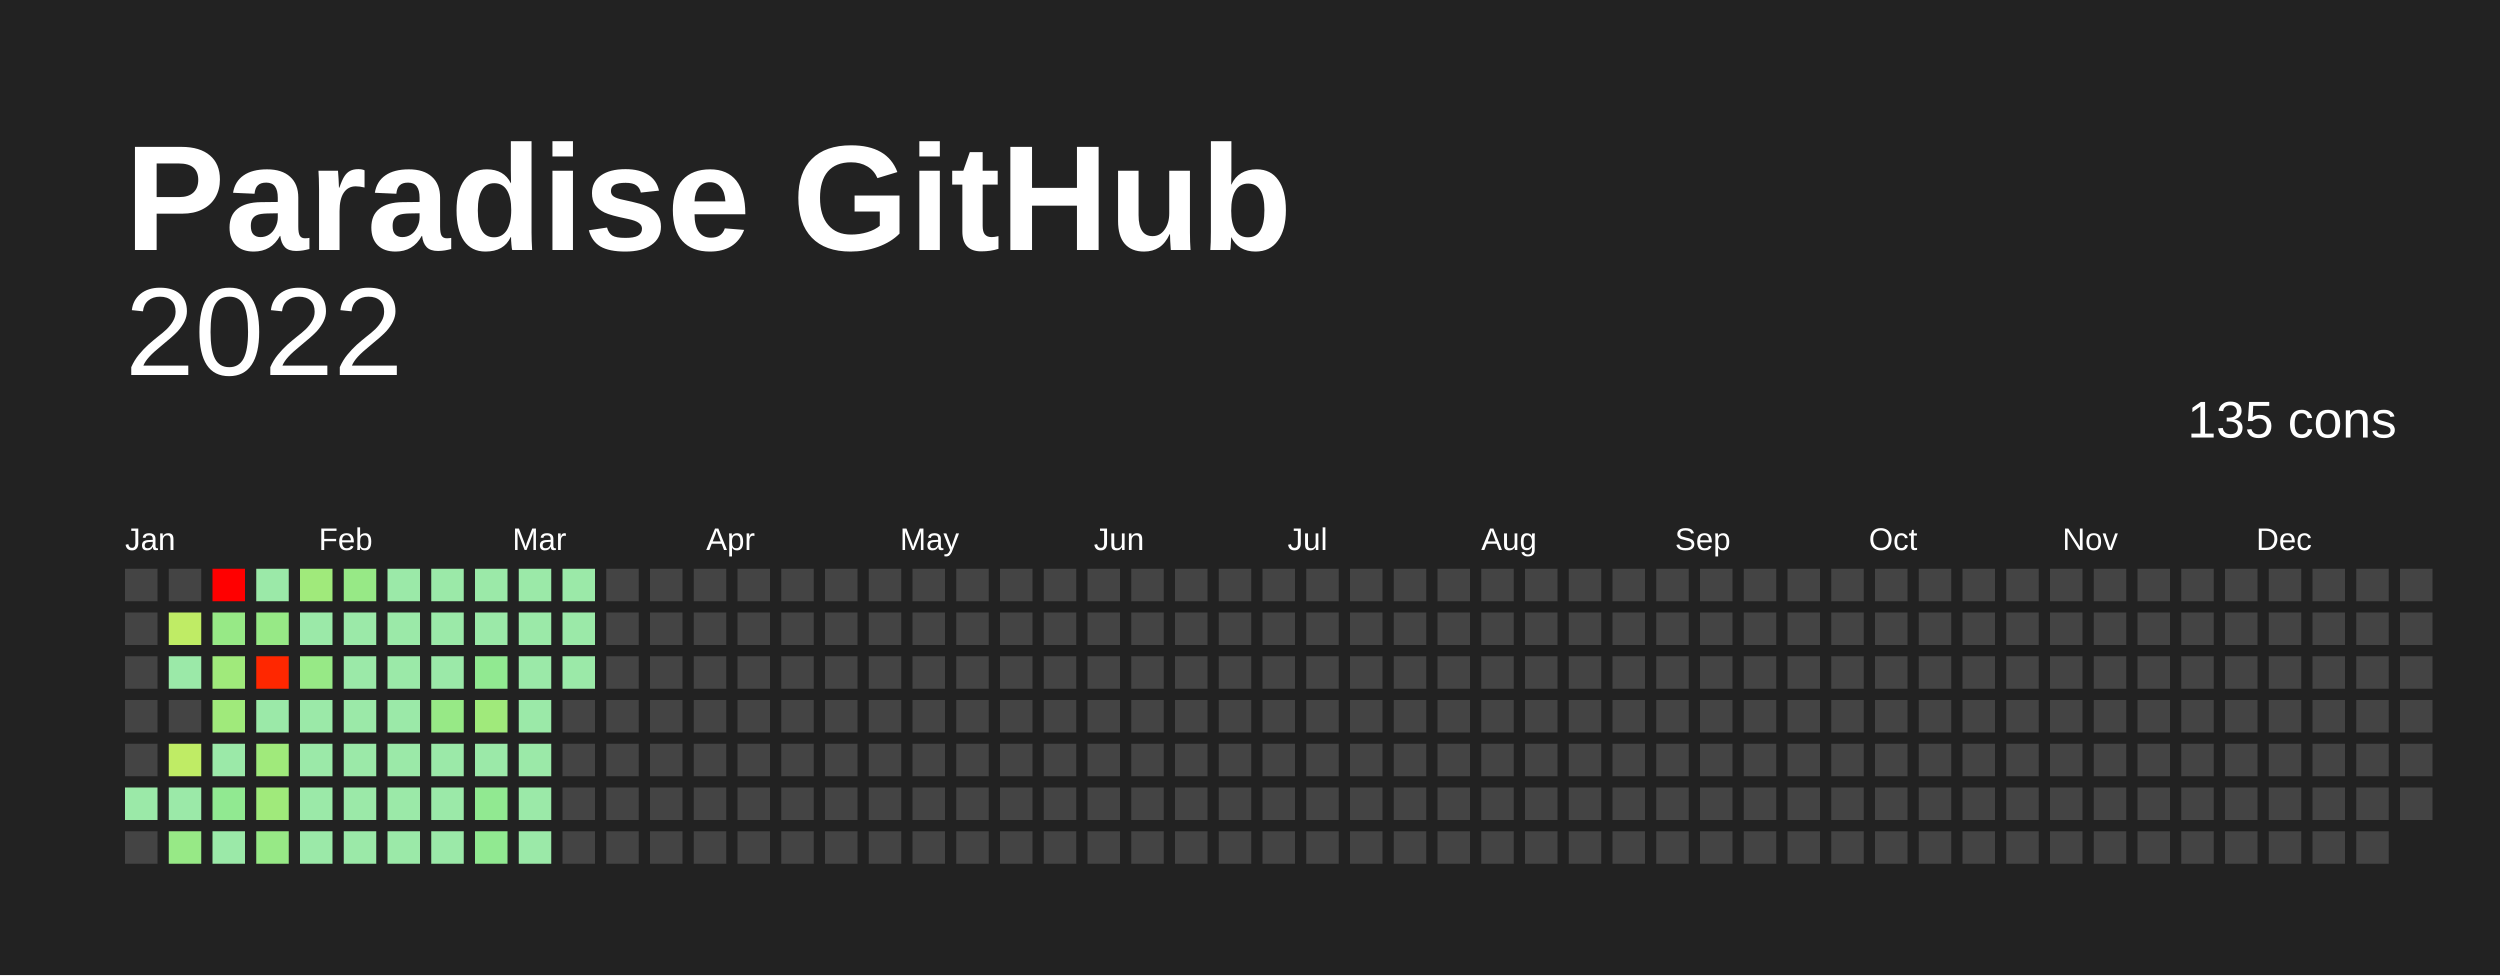
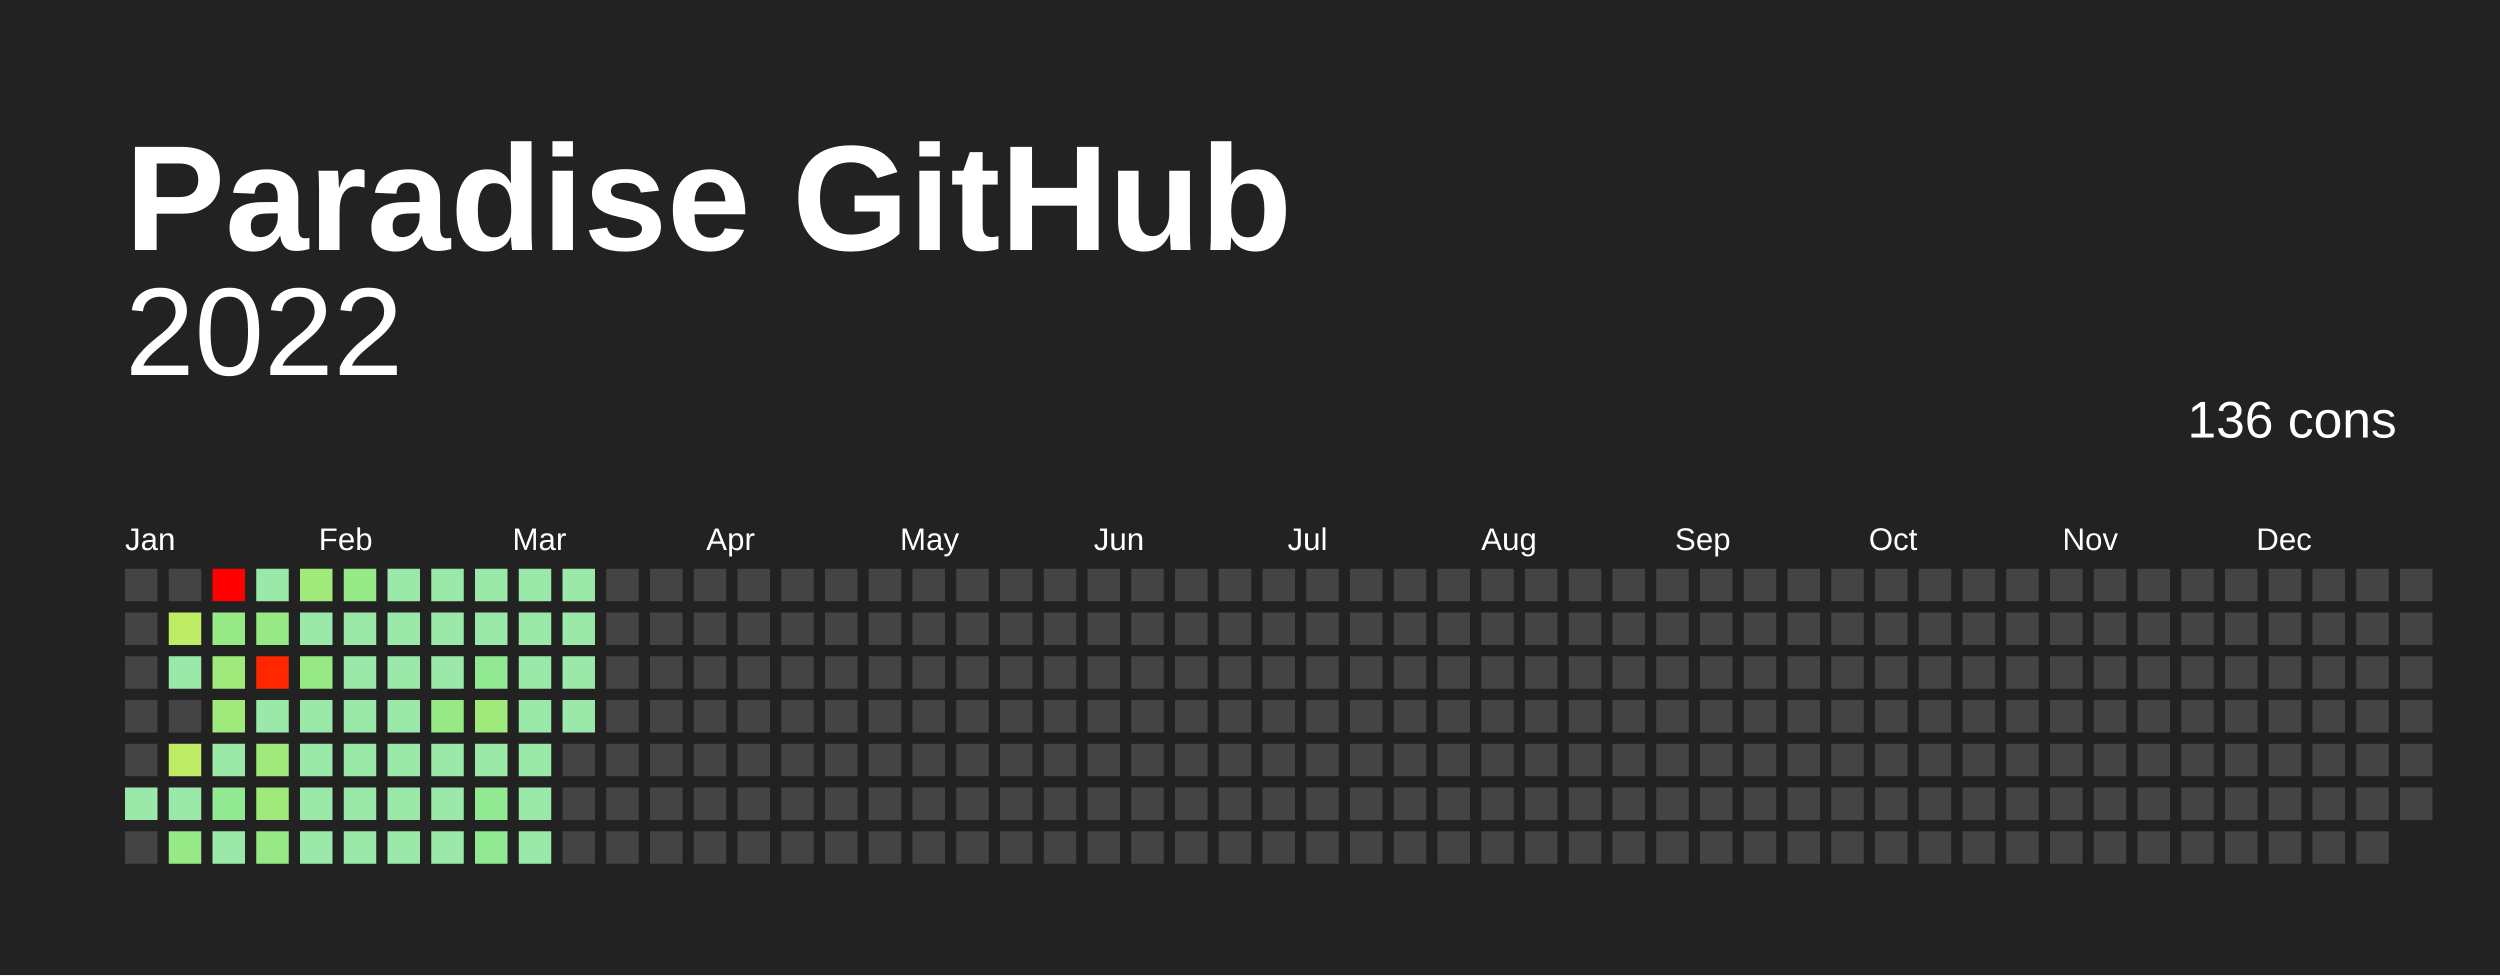
<svg xmlns="http://www.w3.org/2000/svg" baseProfile="full" height="78mm" version="1.1" viewBox="0,0,200,78" width="200mm">
  <defs />
  <rect fill="#222222" height="78" width="200" x="0" y="0" />
  <text fill="#FFFFFF" style="font-size:12px; font-family:Arial; font-weight:bold;" x="10" y="20">Paradise GitHub</text>
  <text alignment-baseline="hanging" fill="#FFFFFF" style="font-size:10.0px; font-family:Arial;" x="10" y="30">2022</text>
-   <text alignment-baseline="hanging" fill="#FFFFFF" style="font-size:4.125px; font-family:Arial;" x="175" y="35">135 cons</text>
+   <text alignment-baseline="hanging" fill="#FFFFFF" style="font-size:4.125px; font-family:Arial;" x="175" y="35">136 cons</text>
  <text fill="#FFFFFF" style="font-size:2.5px; font-family:Arial" x="10.0" y="44">Jan</text>
  <text fill="#FFFFFF" style="font-size:2.5px; font-family:Arial" x="25.5" y="44">Feb</text>
  <text fill="#FFFFFF" style="font-size:2.5px; font-family:Arial" x="41.0" y="44">Mar</text>
  <text fill="#FFFFFF" style="font-size:2.5px; font-family:Arial" x="56.5" y="44">Apr</text>
  <text fill="#FFFFFF" style="font-size:2.5px; font-family:Arial" x="72.0" y="44">May</text>
  <text fill="#FFFFFF" style="font-size:2.5px; font-family:Arial" x="87.5" y="44">Jun</text>
  <text fill="#FFFFFF" style="font-size:2.5px; font-family:Arial" x="103.0" y="44">Jul</text>
  <text fill="#FFFFFF" style="font-size:2.5px; font-family:Arial" x="118.5" y="44">Aug</text>
  <text fill="#FFFFFF" style="font-size:2.5px; font-family:Arial" x="134.0" y="44">Sep</text>
  <text fill="#FFFFFF" style="font-size:2.5px; font-family:Arial" x="149.5" y="44">Oct</text>
  <text fill="#FFFFFF" style="font-size:2.5px; font-family:Arial" x="165.0" y="44">Nov</text>
  <text fill="#FFFFFF" style="font-size:2.5px; font-family:Arial" x="180.5" y="44">Dec</text>
  <rect fill="#444444" height="2.6" width="2.6" x="10.0" y="45.5" />
  <rect fill="#444444" height="2.6" width="2.6" x="10.0" y="49.0" />
  <rect fill="#444444" height="2.6" width="2.6" x="10.0" y="52.5" />
  <rect fill="#444444" height="2.6" width="2.6" x="10.0" y="56.0" />
  <rect fill="#444444" height="2.6" width="2.6" x="10.0" y="59.5" />
  <rect fill="#9be9a8" height="2.6" width="2.6" x="10.0" y="63.0" />
  <rect fill="#444444" height="2.6" width="2.6" x="10.0" y="66.5" />
  <rect fill="#444444" height="2.6" width="2.6" x="13.5" y="45.5" />
  <rect fill="#bfec65" height="2.6" width="2.6" x="13.5" y="49.0" />
  <rect fill="#9be9a8" height="2.6" width="2.6" x="13.5" y="52.5" />
  <rect fill="#444444" height="2.6" width="2.6" x="13.5" y="56.0" />
  <rect fill="#bfec65" height="2.6" width="2.6" x="13.5" y="59.5" />
  <rect fill="#9be9a8" height="2.6" width="2.6" x="13.5" y="63.0" />
  <rect fill="#97e986" height="2.6" width="2.6" x="13.5" y="66.5" />
  <rect fill="red" height="2.6" width="2.6" x="17.0" y="45.5" />
  <rect fill="#97e986" height="2.6" width="2.6" x="17.0" y="49.0" />
  <rect fill="#a0ea7b" height="2.6" width="2.6" x="17.0" y="52.5" />
  <rect fill="#a0ea7b" height="2.6" width="2.6" x="17.0" y="56.0" />
  <rect fill="#9be9a8" height="2.6" width="2.6" x="17.0" y="59.5" />
  <rect fill="#91e991" height="2.6" width="2.6" x="17.0" y="63.0" />
  <rect fill="#9be9a8" height="2.6" width="2.6" x="17.0" y="66.5" />
  <rect fill="#9be9a8" height="2.6" width="2.6" x="20.5" y="45.5" />
  <rect fill="#97e986" height="2.6" width="2.6" x="20.5" y="49.0" />
  <rect fill="#ff2700" height="2.6" width="2.6" x="20.5" y="52.5" />
  <rect fill="#9be9a8" height="2.6" width="2.6" x="20.5" y="56.0" />
  <rect fill="#a0ea7b" height="2.6" width="2.6" x="20.5" y="59.5" />
  <rect fill="#a0ea7b" height="2.6" width="2.6" x="20.5" y="63.0" />
  <rect fill="#97e986" height="2.6" width="2.6" x="20.5" y="66.5" />
  <rect fill="#a0ea7b" height="2.6" width="2.6" x="24.0" y="45.5" />
  <rect fill="#9be9a8" height="2.6" width="2.6" x="24.0" y="49.0" />
  <rect fill="#97e986" height="2.6" width="2.6" x="24.0" y="52.5" />
  <rect fill="#9be9a8" height="2.6" width="2.6" x="24.0" y="56.0" />
  <rect fill="#9be9a8" height="2.6" width="2.6" x="24.0" y="59.5" />
  <rect fill="#9be9a8" height="2.6" width="2.6" x="24.0" y="63.0" />
  <rect fill="#9be9a8" height="2.6" width="2.6" x="24.0" y="66.5" />
  <rect fill="#97e986" height="2.6" width="2.6" x="27.5" y="45.5" />
  <rect fill="#9be9a8" height="2.6" width="2.6" x="27.5" y="49.0" />
  <rect fill="#9be9a8" height="2.6" width="2.6" x="27.5" y="52.5" />
  <rect fill="#9be9a8" height="2.6" width="2.6" x="27.5" y="56.0" />
  <rect fill="#9be9a8" height="2.6" width="2.6" x="27.5" y="59.5" />
  <rect fill="#9be9a8" height="2.6" width="2.6" x="27.5" y="63.0" />
  <rect fill="#9be9a8" height="2.6" width="2.6" x="27.5" y="66.5" />
  <rect fill="#9be9a8" height="2.6" width="2.6" x="31.0" y="45.5" />
  <rect fill="#9be9a8" height="2.6" width="2.6" x="31.0" y="49.0" />
  <rect fill="#9be9a8" height="2.6" width="2.6" x="31.0" y="52.5" />
  <rect fill="#9be9a8" height="2.6" width="2.6" x="31.0" y="56.0" />
  <rect fill="#9be9a8" height="2.6" width="2.6" x="31.0" y="59.5" />
  <rect fill="#9be9a8" height="2.6" width="2.6" x="31.0" y="63.0" />
  <rect fill="#9be9a8" height="2.6" width="2.6" x="31.0" y="66.5" />
  <rect fill="#9be9a8" height="2.6" width="2.6" x="34.5" y="45.5" />
  <rect fill="#9be9a8" height="2.6" width="2.6" x="34.5" y="49.0" />
  <rect fill="#9be9a8" height="2.6" width="2.6" x="34.5" y="52.5" />
  <rect fill="#97e986" height="2.6" width="2.6" x="34.5" y="56.0" />
  <rect fill="#9be9a8" height="2.6" width="2.6" x="34.5" y="59.5" />
  <rect fill="#9be9a8" height="2.6" width="2.6" x="34.5" y="63.0" />
  <rect fill="#9be9a8" height="2.6" width="2.6" x="34.5" y="66.5" />
  <rect fill="#9be9a8" height="2.6" width="2.6" x="38.0" y="45.5" />
  <rect fill="#9be9a8" height="2.6" width="2.6" x="38.0" y="49.0" />
  <rect fill="#91e991" height="2.6" width="2.6" x="38.0" y="52.5" />
  <rect fill="#a0ea7b" height="2.6" width="2.6" x="38.0" y="56.0" />
  <rect fill="#9be9a8" height="2.6" width="2.6" x="38.0" y="59.5" />
  <rect fill="#91e991" height="2.6" width="2.6" x="38.0" y="63.0" />
  <rect fill="#91e991" height="2.6" width="2.6" x="38.0" y="66.5" />
  <rect fill="#9be9a8" height="2.6" width="2.6" x="41.5" y="45.5" />
  <rect fill="#9be9a8" height="2.6" width="2.6" x="41.5" y="49.0" />
  <rect fill="#9be9a8" height="2.6" width="2.6" x="41.5" y="52.5" />
  <rect fill="#9be9a8" height="2.6" width="2.6" x="41.5" y="56.0" />
  <rect fill="#9be9a8" height="2.6" width="2.6" x="41.5" y="59.5" />
  <rect fill="#9be9a8" height="2.6" width="2.6" x="41.5" y="63.0" />
  <rect fill="#9be9a8" height="2.6" width="2.6" x="41.5" y="66.5" />
  <rect fill="#9be9a8" height="2.6" width="2.6" x="45.0" y="45.5" />
  <rect fill="#9be9a8" height="2.6" width="2.6" x="45.0" y="49.0" />
  <rect fill="#9be9a8" height="2.6" width="2.6" x="45.0" y="52.5" />
-   <rect fill="#444444" height="2.6" width="2.6" x="45.0" y="56.0" />
+   <rect fill="#9be9a8" height="2.6" width="2.6" x="45.0" y="56.0" />
  <rect fill="#444444" height="2.6" width="2.6" x="45.0" y="59.5" />
  <rect fill="#444444" height="2.6" width="2.6" x="45.0" y="63.0" />
  <rect fill="#444444" height="2.6" width="2.6" x="45.0" y="66.5" />
  <rect fill="#444444" height="2.6" width="2.6" x="48.5" y="45.5" />
  <rect fill="#444444" height="2.6" width="2.6" x="48.5" y="49.0" />
  <rect fill="#444444" height="2.6" width="2.6" x="48.5" y="52.5" />
  <rect fill="#444444" height="2.6" width="2.6" x="48.5" y="56.0" />
  <rect fill="#444444" height="2.6" width="2.6" x="48.5" y="59.5" />
  <rect fill="#444444" height="2.6" width="2.6" x="48.5" y="63.0" />
  <rect fill="#444444" height="2.6" width="2.6" x="48.5" y="66.5" />
  <rect fill="#444444" height="2.6" width="2.6" x="52.0" y="45.5" />
  <rect fill="#444444" height="2.6" width="2.6" x="52.0" y="49.0" />
  <rect fill="#444444" height="2.6" width="2.6" x="52.0" y="52.5" />
  <rect fill="#444444" height="2.6" width="2.6" x="52.0" y="56.0" />
  <rect fill="#444444" height="2.6" width="2.6" x="52.0" y="59.5" />
  <rect fill="#444444" height="2.6" width="2.6" x="52.0" y="63.0" />
  <rect fill="#444444" height="2.6" width="2.6" x="52.0" y="66.5" />
  <rect fill="#444444" height="2.6" width="2.6" x="55.5" y="45.5" />
  <rect fill="#444444" height="2.6" width="2.6" x="55.5" y="49.0" />
  <rect fill="#444444" height="2.6" width="2.6" x="55.5" y="52.5" />
  <rect fill="#444444" height="2.6" width="2.6" x="55.5" y="56.0" />
  <rect fill="#444444" height="2.6" width="2.6" x="55.5" y="59.5" />
  <rect fill="#444444" height="2.6" width="2.6" x="55.5" y="63.0" />
  <rect fill="#444444" height="2.6" width="2.6" x="55.5" y="66.5" />
  <rect fill="#444444" height="2.6" width="2.6" x="59.0" y="45.5" />
  <rect fill="#444444" height="2.6" width="2.6" x="59.0" y="49.0" />
  <rect fill="#444444" height="2.6" width="2.6" x="59.0" y="52.5" />
  <rect fill="#444444" height="2.6" width="2.6" x="59.0" y="56.0" />
  <rect fill="#444444" height="2.6" width="2.6" x="59.0" y="59.5" />
  <rect fill="#444444" height="2.6" width="2.6" x="59.0" y="63.0" />
  <rect fill="#444444" height="2.6" width="2.6" x="59.0" y="66.5" />
  <rect fill="#444444" height="2.6" width="2.6" x="62.5" y="45.5" />
  <rect fill="#444444" height="2.6" width="2.6" x="62.5" y="49.0" />
  <rect fill="#444444" height="2.6" width="2.6" x="62.5" y="52.5" />
  <rect fill="#444444" height="2.6" width="2.6" x="62.5" y="56.0" />
  <rect fill="#444444" height="2.6" width="2.6" x="62.5" y="59.5" />
  <rect fill="#444444" height="2.6" width="2.6" x="62.5" y="63.0" />
  <rect fill="#444444" height="2.6" width="2.6" x="62.5" y="66.5" />
  <rect fill="#444444" height="2.6" width="2.6" x="66.0" y="45.5" />
  <rect fill="#444444" height="2.6" width="2.6" x="66.0" y="49.0" />
  <rect fill="#444444" height="2.6" width="2.6" x="66.0" y="52.5" />
  <rect fill="#444444" height="2.6" width="2.6" x="66.0" y="56.0" />
  <rect fill="#444444" height="2.6" width="2.6" x="66.0" y="59.5" />
  <rect fill="#444444" height="2.6" width="2.6" x="66.0" y="63.0" />
  <rect fill="#444444" height="2.6" width="2.6" x="66.0" y="66.5" />
  <rect fill="#444444" height="2.6" width="2.6" x="69.5" y="45.5" />
  <rect fill="#444444" height="2.6" width="2.6" x="69.5" y="49.0" />
  <rect fill="#444444" height="2.6" width="2.6" x="69.5" y="52.5" />
  <rect fill="#444444" height="2.6" width="2.6" x="69.5" y="56.0" />
  <rect fill="#444444" height="2.6" width="2.6" x="69.5" y="59.5" />
  <rect fill="#444444" height="2.6" width="2.6" x="69.5" y="63.0" />
  <rect fill="#444444" height="2.6" width="2.6" x="69.5" y="66.5" />
  <rect fill="#444444" height="2.6" width="2.6" x="73.0" y="45.5" />
  <rect fill="#444444" height="2.6" width="2.6" x="73.0" y="49.0" />
  <rect fill="#444444" height="2.6" width="2.6" x="73.0" y="52.5" />
  <rect fill="#444444" height="2.6" width="2.6" x="73.0" y="56.0" />
  <rect fill="#444444" height="2.6" width="2.6" x="73.0" y="59.5" />
  <rect fill="#444444" height="2.6" width="2.6" x="73.0" y="63.0" />
  <rect fill="#444444" height="2.6" width="2.6" x="73.0" y="66.5" />
  <rect fill="#444444" height="2.6" width="2.6" x="76.5" y="45.5" />
  <rect fill="#444444" height="2.6" width="2.6" x="76.5" y="49.0" />
  <rect fill="#444444" height="2.6" width="2.6" x="76.5" y="52.5" />
  <rect fill="#444444" height="2.6" width="2.6" x="76.5" y="56.0" />
  <rect fill="#444444" height="2.6" width="2.6" x="76.5" y="59.5" />
  <rect fill="#444444" height="2.6" width="2.6" x="76.5" y="63.0" />
  <rect fill="#444444" height="2.6" width="2.6" x="76.5" y="66.5" />
  <rect fill="#444444" height="2.6" width="2.6" x="80.0" y="45.5" />
  <rect fill="#444444" height="2.6" width="2.6" x="80.0" y="49.0" />
  <rect fill="#444444" height="2.6" width="2.6" x="80.0" y="52.5" />
  <rect fill="#444444" height="2.6" width="2.6" x="80.0" y="56.0" />
  <rect fill="#444444" height="2.6" width="2.6" x="80.0" y="59.5" />
  <rect fill="#444444" height="2.6" width="2.6" x="80.0" y="63.0" />
  <rect fill="#444444" height="2.6" width="2.6" x="80.0" y="66.5" />
  <rect fill="#444444" height="2.6" width="2.6" x="83.5" y="45.5" />
  <rect fill="#444444" height="2.6" width="2.6" x="83.5" y="49.0" />
  <rect fill="#444444" height="2.6" width="2.6" x="83.5" y="52.5" />
  <rect fill="#444444" height="2.6" width="2.6" x="83.5" y="56.0" />
  <rect fill="#444444" height="2.6" width="2.6" x="83.5" y="59.5" />
  <rect fill="#444444" height="2.6" width="2.6" x="83.5" y="63.0" />
  <rect fill="#444444" height="2.6" width="2.6" x="83.5" y="66.5" />
  <rect fill="#444444" height="2.6" width="2.6" x="87.0" y="45.5" />
  <rect fill="#444444" height="2.6" width="2.6" x="87.0" y="49.0" />
  <rect fill="#444444" height="2.6" width="2.6" x="87.0" y="52.5" />
  <rect fill="#444444" height="2.6" width="2.6" x="87.0" y="56.0" />
  <rect fill="#444444" height="2.6" width="2.6" x="87.0" y="59.5" />
  <rect fill="#444444" height="2.6" width="2.6" x="87.0" y="63.0" />
  <rect fill="#444444" height="2.6" width="2.6" x="87.0" y="66.5" />
  <rect fill="#444444" height="2.6" width="2.6" x="90.5" y="45.5" />
  <rect fill="#444444" height="2.6" width="2.6" x="90.5" y="49.0" />
  <rect fill="#444444" height="2.6" width="2.6" x="90.5" y="52.5" />
  <rect fill="#444444" height="2.6" width="2.6" x="90.5" y="56.0" />
  <rect fill="#444444" height="2.6" width="2.6" x="90.5" y="59.5" />
  <rect fill="#444444" height="2.6" width="2.6" x="90.5" y="63.0" />
  <rect fill="#444444" height="2.6" width="2.6" x="90.5" y="66.5" />
  <rect fill="#444444" height="2.6" width="2.6" x="94.0" y="45.5" />
  <rect fill="#444444" height="2.6" width="2.6" x="94.0" y="49.0" />
  <rect fill="#444444" height="2.6" width="2.6" x="94.0" y="52.5" />
  <rect fill="#444444" height="2.6" width="2.6" x="94.0" y="56.0" />
  <rect fill="#444444" height="2.6" width="2.6" x="94.0" y="59.5" />
  <rect fill="#444444" height="2.6" width="2.6" x="94.0" y="63.0" />
  <rect fill="#444444" height="2.6" width="2.6" x="94.0" y="66.5" />
  <rect fill="#444444" height="2.6" width="2.6" x="97.5" y="45.5" />
  <rect fill="#444444" height="2.6" width="2.6" x="97.5" y="49.0" />
  <rect fill="#444444" height="2.6" width="2.6" x="97.5" y="52.5" />
  <rect fill="#444444" height="2.6" width="2.6" x="97.5" y="56.0" />
  <rect fill="#444444" height="2.6" width="2.6" x="97.5" y="59.5" />
  <rect fill="#444444" height="2.6" width="2.6" x="97.5" y="63.0" />
  <rect fill="#444444" height="2.6" width="2.6" x="97.5" y="66.5" />
  <rect fill="#444444" height="2.6" width="2.6" x="101.0" y="45.5" />
  <rect fill="#444444" height="2.6" width="2.6" x="101.0" y="49.0" />
  <rect fill="#444444" height="2.6" width="2.6" x="101.0" y="52.5" />
  <rect fill="#444444" height="2.6" width="2.6" x="101.0" y="56.0" />
  <rect fill="#444444" height="2.6" width="2.6" x="101.0" y="59.5" />
  <rect fill="#444444" height="2.6" width="2.6" x="101.0" y="63.0" />
  <rect fill="#444444" height="2.6" width="2.6" x="101.0" y="66.5" />
  <rect fill="#444444" height="2.6" width="2.6" x="104.5" y="45.5" />
  <rect fill="#444444" height="2.6" width="2.6" x="104.5" y="49.0" />
  <rect fill="#444444" height="2.6" width="2.6" x="104.5" y="52.5" />
  <rect fill="#444444" height="2.6" width="2.6" x="104.5" y="56.0" />
  <rect fill="#444444" height="2.6" width="2.6" x="104.5" y="59.5" />
  <rect fill="#444444" height="2.6" width="2.6" x="104.5" y="63.0" />
  <rect fill="#444444" height="2.6" width="2.6" x="104.5" y="66.5" />
  <rect fill="#444444" height="2.6" width="2.6" x="108.0" y="45.5" />
  <rect fill="#444444" height="2.6" width="2.6" x="108.0" y="49.0" />
  <rect fill="#444444" height="2.6" width="2.6" x="108.0" y="52.5" />
  <rect fill="#444444" height="2.6" width="2.6" x="108.0" y="56.0" />
  <rect fill="#444444" height="2.6" width="2.6" x="108.0" y="59.5" />
  <rect fill="#444444" height="2.6" width="2.6" x="108.0" y="63.0" />
  <rect fill="#444444" height="2.6" width="2.6" x="108.0" y="66.5" />
  <rect fill="#444444" height="2.6" width="2.6" x="111.5" y="45.5" />
  <rect fill="#444444" height="2.6" width="2.6" x="111.5" y="49.0" />
  <rect fill="#444444" height="2.6" width="2.6" x="111.5" y="52.5" />
  <rect fill="#444444" height="2.6" width="2.6" x="111.5" y="56.0" />
  <rect fill="#444444" height="2.6" width="2.6" x="111.5" y="59.5" />
  <rect fill="#444444" height="2.6" width="2.6" x="111.5" y="63.0" />
  <rect fill="#444444" height="2.6" width="2.6" x="111.5" y="66.5" />
  <rect fill="#444444" height="2.6" width="2.6" x="115.0" y="45.5" />
  <rect fill="#444444" height="2.6" width="2.6" x="115.0" y="49.0" />
  <rect fill="#444444" height="2.6" width="2.6" x="115.0" y="52.5" />
  <rect fill="#444444" height="2.6" width="2.6" x="115.0" y="56.0" />
  <rect fill="#444444" height="2.6" width="2.6" x="115.0" y="59.5" />
  <rect fill="#444444" height="2.6" width="2.6" x="115.0" y="63.0" />
  <rect fill="#444444" height="2.6" width="2.6" x="115.0" y="66.5" />
  <rect fill="#444444" height="2.6" width="2.6" x="118.5" y="45.5" />
  <rect fill="#444444" height="2.6" width="2.6" x="118.5" y="49.0" />
  <rect fill="#444444" height="2.6" width="2.6" x="118.5" y="52.5" />
  <rect fill="#444444" height="2.6" width="2.6" x="118.5" y="56.0" />
  <rect fill="#444444" height="2.6" width="2.6" x="118.5" y="59.5" />
  <rect fill="#444444" height="2.6" width="2.6" x="118.5" y="63.0" />
  <rect fill="#444444" height="2.6" width="2.6" x="118.5" y="66.5" />
  <rect fill="#444444" height="2.6" width="2.6" x="122.0" y="45.5" />
  <rect fill="#444444" height="2.6" width="2.6" x="122.0" y="49.0" />
  <rect fill="#444444" height="2.6" width="2.6" x="122.0" y="52.5" />
  <rect fill="#444444" height="2.6" width="2.6" x="122.0" y="56.0" />
  <rect fill="#444444" height="2.6" width="2.6" x="122.0" y="59.5" />
  <rect fill="#444444" height="2.6" width="2.6" x="122.0" y="63.0" />
  <rect fill="#444444" height="2.6" width="2.6" x="122.0" y="66.5" />
  <rect fill="#444444" height="2.6" width="2.6" x="125.5" y="45.5" />
  <rect fill="#444444" height="2.6" width="2.6" x="125.5" y="49.0" />
  <rect fill="#444444" height="2.6" width="2.6" x="125.5" y="52.5" />
  <rect fill="#444444" height="2.6" width="2.6" x="125.5" y="56.0" />
  <rect fill="#444444" height="2.6" width="2.6" x="125.5" y="59.5" />
  <rect fill="#444444" height="2.6" width="2.6" x="125.5" y="63.0" />
  <rect fill="#444444" height="2.6" width="2.6" x="125.5" y="66.5" />
  <rect fill="#444444" height="2.6" width="2.6" x="129.0" y="45.5" />
  <rect fill="#444444" height="2.6" width="2.6" x="129.0" y="49.0" />
  <rect fill="#444444" height="2.6" width="2.6" x="129.0" y="52.5" />
  <rect fill="#444444" height="2.6" width="2.6" x="129.0" y="56.0" />
  <rect fill="#444444" height="2.6" width="2.6" x="129.0" y="59.5" />
  <rect fill="#444444" height="2.6" width="2.6" x="129.0" y="63.0" />
  <rect fill="#444444" height="2.6" width="2.6" x="129.0" y="66.5" />
  <rect fill="#444444" height="2.6" width="2.6" x="132.5" y="45.5" />
  <rect fill="#444444" height="2.6" width="2.6" x="132.5" y="49.0" />
  <rect fill="#444444" height="2.6" width="2.6" x="132.5" y="52.5" />
  <rect fill="#444444" height="2.6" width="2.6" x="132.5" y="56.0" />
  <rect fill="#444444" height="2.6" width="2.6" x="132.5" y="59.5" />
  <rect fill="#444444" height="2.6" width="2.6" x="132.5" y="63.0" />
  <rect fill="#444444" height="2.6" width="2.6" x="132.5" y="66.5" />
  <rect fill="#444444" height="2.6" width="2.6" x="136.0" y="45.5" />
  <rect fill="#444444" height="2.6" width="2.6" x="136.0" y="49.0" />
  <rect fill="#444444" height="2.6" width="2.6" x="136.0" y="52.5" />
  <rect fill="#444444" height="2.6" width="2.6" x="136.0" y="56.0" />
  <rect fill="#444444" height="2.6" width="2.6" x="136.0" y="59.5" />
  <rect fill="#444444" height="2.6" width="2.6" x="136.0" y="63.0" />
  <rect fill="#444444" height="2.6" width="2.6" x="136.0" y="66.5" />
  <rect fill="#444444" height="2.6" width="2.6" x="139.5" y="45.5" />
  <rect fill="#444444" height="2.6" width="2.6" x="139.5" y="49.0" />
  <rect fill="#444444" height="2.6" width="2.6" x="139.5" y="52.5" />
  <rect fill="#444444" height="2.6" width="2.6" x="139.5" y="56.0" />
  <rect fill="#444444" height="2.6" width="2.6" x="139.5" y="59.5" />
  <rect fill="#444444" height="2.6" width="2.6" x="139.5" y="63.0" />
  <rect fill="#444444" height="2.6" width="2.6" x="139.5" y="66.5" />
  <rect fill="#444444" height="2.6" width="2.6" x="143.0" y="45.5" />
  <rect fill="#444444" height="2.6" width="2.6" x="143.0" y="49.0" />
  <rect fill="#444444" height="2.6" width="2.6" x="143.0" y="52.5" />
  <rect fill="#444444" height="2.6" width="2.6" x="143.0" y="56.0" />
  <rect fill="#444444" height="2.6" width="2.6" x="143.0" y="59.5" />
  <rect fill="#444444" height="2.6" width="2.6" x="143.0" y="63.0" />
  <rect fill="#444444" height="2.6" width="2.6" x="143.0" y="66.5" />
  <rect fill="#444444" height="2.6" width="2.6" x="146.5" y="45.5" />
  <rect fill="#444444" height="2.6" width="2.6" x="146.5" y="49.0" />
  <rect fill="#444444" height="2.6" width="2.6" x="146.5" y="52.5" />
  <rect fill="#444444" height="2.6" width="2.6" x="146.5" y="56.0" />
  <rect fill="#444444" height="2.6" width="2.6" x="146.5" y="59.5" />
  <rect fill="#444444" height="2.6" width="2.6" x="146.5" y="63.0" />
  <rect fill="#444444" height="2.6" width="2.6" x="146.5" y="66.5" />
  <rect fill="#444444" height="2.6" width="2.6" x="150.0" y="45.5" />
  <rect fill="#444444" height="2.6" width="2.6" x="150.0" y="49.0" />
  <rect fill="#444444" height="2.6" width="2.6" x="150.0" y="52.5" />
  <rect fill="#444444" height="2.6" width="2.6" x="150.0" y="56.0" />
  <rect fill="#444444" height="2.6" width="2.6" x="150.0" y="59.5" />
  <rect fill="#444444" height="2.6" width="2.6" x="150.0" y="63.0" />
  <rect fill="#444444" height="2.6" width="2.6" x="150.0" y="66.5" />
  <rect fill="#444444" height="2.6" width="2.6" x="153.5" y="45.5" />
  <rect fill="#444444" height="2.6" width="2.6" x="153.5" y="49.0" />
  <rect fill="#444444" height="2.6" width="2.6" x="153.5" y="52.5" />
  <rect fill="#444444" height="2.6" width="2.6" x="153.5" y="56.0" />
  <rect fill="#444444" height="2.6" width="2.6" x="153.5" y="59.5" />
  <rect fill="#444444" height="2.6" width="2.6" x="153.5" y="63.0" />
  <rect fill="#444444" height="2.6" width="2.6" x="153.5" y="66.5" />
  <rect fill="#444444" height="2.6" width="2.6" x="157.0" y="45.5" />
  <rect fill="#444444" height="2.6" width="2.6" x="157.0" y="49.0" />
  <rect fill="#444444" height="2.6" width="2.6" x="157.0" y="52.5" />
  <rect fill="#444444" height="2.6" width="2.6" x="157.0" y="56.0" />
  <rect fill="#444444" height="2.6" width="2.6" x="157.0" y="59.5" />
  <rect fill="#444444" height="2.6" width="2.6" x="157.0" y="63.0" />
  <rect fill="#444444" height="2.6" width="2.6" x="157.0" y="66.5" />
  <rect fill="#444444" height="2.6" width="2.6" x="160.5" y="45.5" />
  <rect fill="#444444" height="2.6" width="2.6" x="160.5" y="49.0" />
  <rect fill="#444444" height="2.6" width="2.6" x="160.5" y="52.5" />
  <rect fill="#444444" height="2.6" width="2.6" x="160.5" y="56.0" />
  <rect fill="#444444" height="2.6" width="2.6" x="160.5" y="59.5" />
  <rect fill="#444444" height="2.6" width="2.6" x="160.5" y="63.0" />
  <rect fill="#444444" height="2.6" width="2.6" x="160.5" y="66.5" />
  <rect fill="#444444" height="2.6" width="2.6" x="164.0" y="45.5" />
  <rect fill="#444444" height="2.6" width="2.6" x="164.0" y="49.0" />
  <rect fill="#444444" height="2.6" width="2.6" x="164.0" y="52.5" />
  <rect fill="#444444" height="2.6" width="2.6" x="164.0" y="56.0" />
  <rect fill="#444444" height="2.6" width="2.6" x="164.0" y="59.5" />
  <rect fill="#444444" height="2.6" width="2.6" x="164.0" y="63.0" />
  <rect fill="#444444" height="2.6" width="2.6" x="164.0" y="66.5" />
  <rect fill="#444444" height="2.6" width="2.6" x="167.5" y="45.5" />
  <rect fill="#444444" height="2.6" width="2.6" x="167.5" y="49.0" />
  <rect fill="#444444" height="2.6" width="2.6" x="167.5" y="52.5" />
  <rect fill="#444444" height="2.6" width="2.6" x="167.5" y="56.0" />
  <rect fill="#444444" height="2.6" width="2.6" x="167.5" y="59.5" />
  <rect fill="#444444" height="2.6" width="2.6" x="167.5" y="63.0" />
  <rect fill="#444444" height="2.6" width="2.6" x="167.5" y="66.5" />
  <rect fill="#444444" height="2.6" width="2.6" x="171.0" y="45.5" />
  <rect fill="#444444" height="2.6" width="2.6" x="171.0" y="49.0" />
  <rect fill="#444444" height="2.6" width="2.6" x="171.0" y="52.5" />
  <rect fill="#444444" height="2.6" width="2.6" x="171.0" y="56.0" />
  <rect fill="#444444" height="2.6" width="2.6" x="171.0" y="59.5" />
  <rect fill="#444444" height="2.6" width="2.6" x="171.0" y="63.0" />
  <rect fill="#444444" height="2.6" width="2.6" x="171.0" y="66.5" />
  <rect fill="#444444" height="2.6" width="2.6" x="174.5" y="45.5" />
  <rect fill="#444444" height="2.6" width="2.6" x="174.5" y="49.0" />
  <rect fill="#444444" height="2.6" width="2.6" x="174.5" y="52.5" />
  <rect fill="#444444" height="2.6" width="2.6" x="174.5" y="56.0" />
  <rect fill="#444444" height="2.6" width="2.6" x="174.5" y="59.5" />
  <rect fill="#444444" height="2.6" width="2.6" x="174.5" y="63.0" />
  <rect fill="#444444" height="2.6" width="2.6" x="174.5" y="66.5" />
  <rect fill="#444444" height="2.6" width="2.6" x="178.0" y="45.5" />
  <rect fill="#444444" height="2.6" width="2.6" x="178.0" y="49.0" />
  <rect fill="#444444" height="2.6" width="2.6" x="178.0" y="52.5" />
  <rect fill="#444444" height="2.6" width="2.6" x="178.0" y="56.0" />
  <rect fill="#444444" height="2.6" width="2.6" x="178.0" y="59.5" />
  <rect fill="#444444" height="2.6" width="2.6" x="178.0" y="63.0" />
  <rect fill="#444444" height="2.6" width="2.6" x="178.0" y="66.5" />
  <rect fill="#444444" height="2.6" width="2.6" x="181.5" y="45.5" />
  <rect fill="#444444" height="2.6" width="2.6" x="181.5" y="49.0" />
  <rect fill="#444444" height="2.6" width="2.6" x="181.5" y="52.5" />
  <rect fill="#444444" height="2.6" width="2.6" x="181.5" y="56.0" />
  <rect fill="#444444" height="2.6" width="2.6" x="181.5" y="59.5" />
  <rect fill="#444444" height="2.6" width="2.6" x="181.5" y="63.0" />
  <rect fill="#444444" height="2.6" width="2.6" x="181.5" y="66.5" />
  <rect fill="#444444" height="2.6" width="2.6" x="185.0" y="45.5" />
  <rect fill="#444444" height="2.6" width="2.6" x="185.0" y="49.0" />
  <rect fill="#444444" height="2.6" width="2.6" x="185.0" y="52.5" />
  <rect fill="#444444" height="2.6" width="2.6" x="185.0" y="56.0" />
  <rect fill="#444444" height="2.6" width="2.6" x="185.0" y="59.5" />
  <rect fill="#444444" height="2.6" width="2.6" x="185.0" y="63.0" />
  <rect fill="#444444" height="2.6" width="2.6" x="185.0" y="66.5" />
  <rect fill="#444444" height="2.6" width="2.6" x="188.5" y="45.5" />
  <rect fill="#444444" height="2.6" width="2.6" x="188.5" y="49.0" />
  <rect fill="#444444" height="2.6" width="2.6" x="188.5" y="52.5" />
  <rect fill="#444444" height="2.6" width="2.6" x="188.5" y="56.0" />
  <rect fill="#444444" height="2.6" width="2.6" x="188.5" y="59.5" />
  <rect fill="#444444" height="2.6" width="2.6" x="188.5" y="63.0" />
  <rect fill="#444444" height="2.6" width="2.6" x="188.5" y="66.5" />
  <rect fill="#444444" height="2.6" width="2.6" x="192.0" y="45.5" />
  <rect fill="#444444" height="2.6" width="2.6" x="192.0" y="49.0" />
  <rect fill="#444444" height="2.6" width="2.6" x="192.0" y="52.5" />
  <rect fill="#444444" height="2.6" width="2.6" x="192.0" y="56.0" />
  <rect fill="#444444" height="2.6" width="2.6" x="192.0" y="59.5" />
  <rect fill="#444444" height="2.6" width="2.6" x="192.0" y="63.0" />
</svg>
